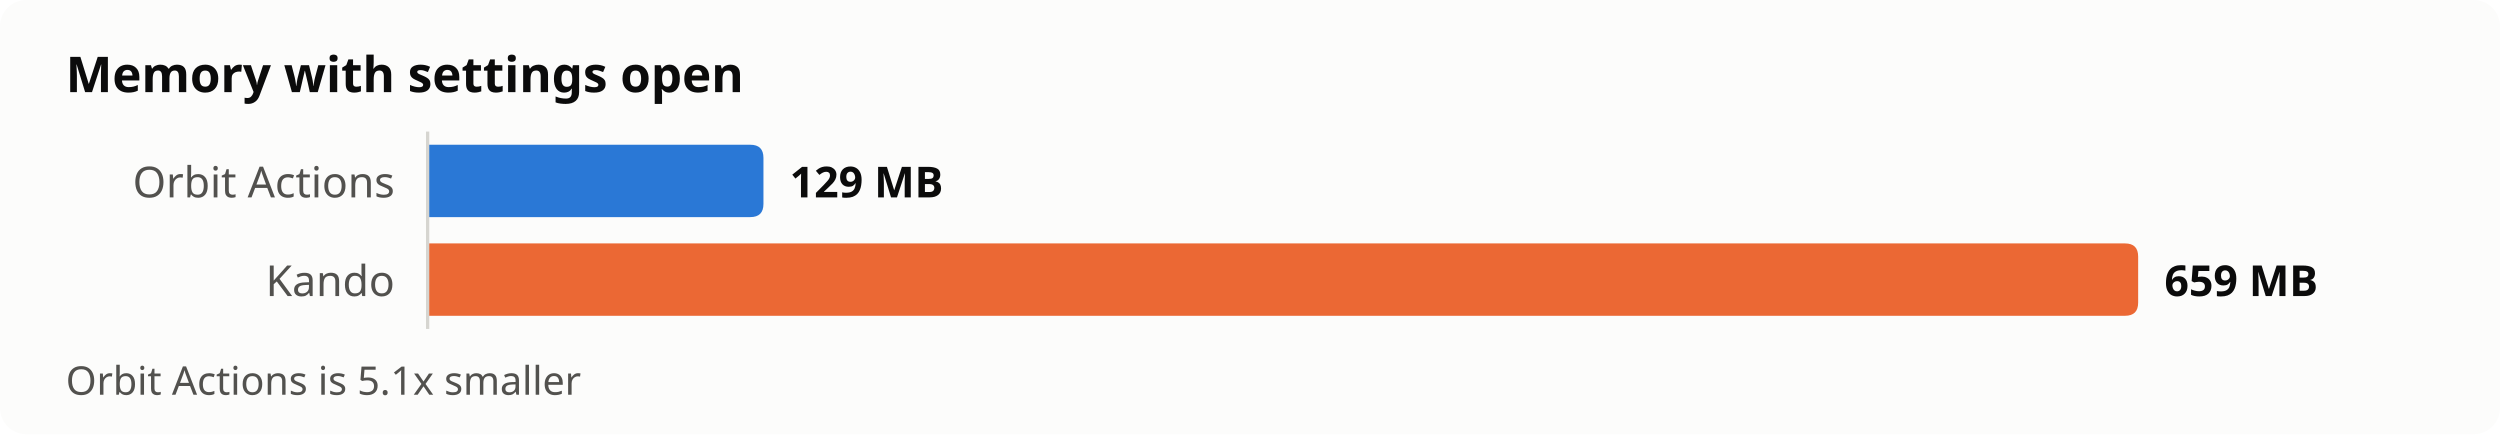
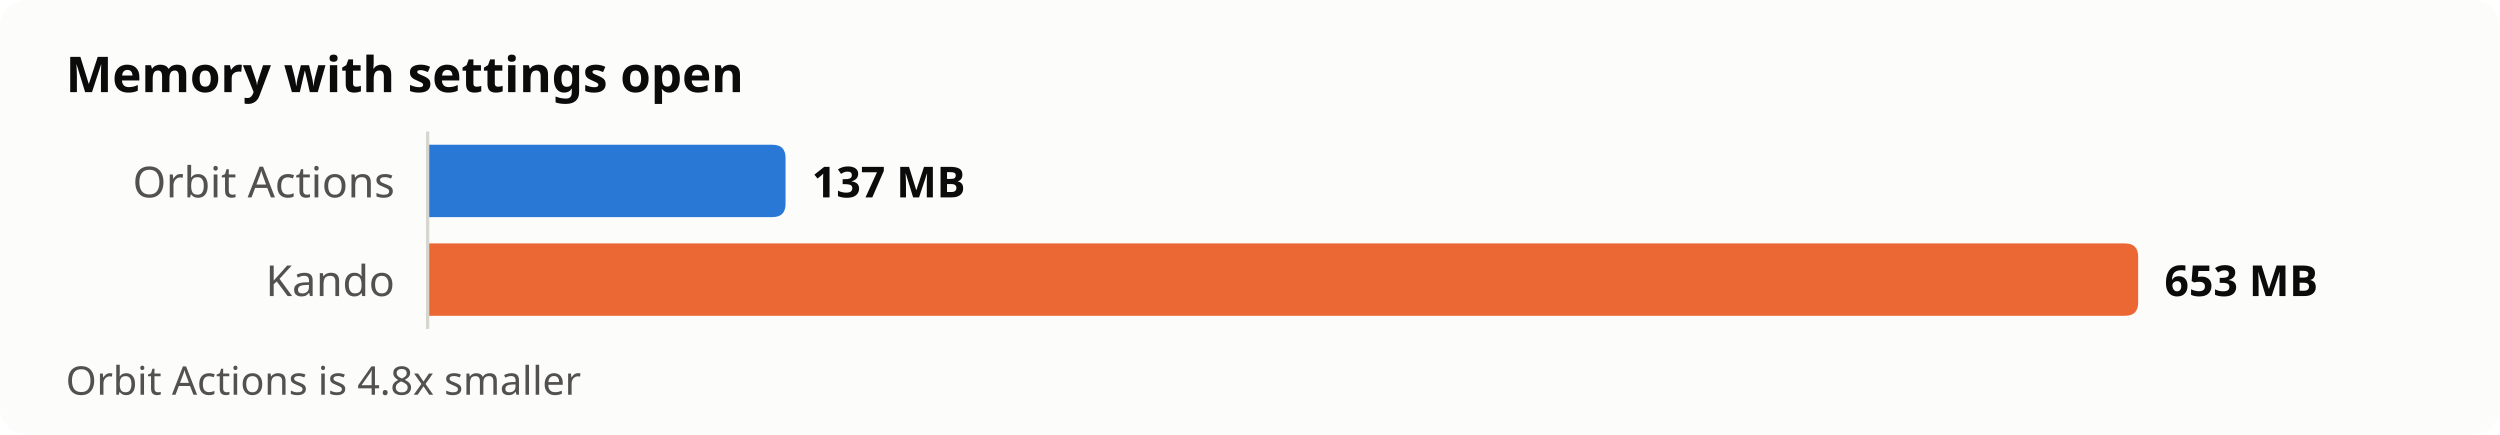
- <svg xmlns="http://www.w3.org/2000/svg" viewBox="0 0 760 132" width="760" height="132" role="img" aria-label="Memory with settings open: Orbit Actions 129 MB, Kando 3.0.1 659 MB">
+ <svg xmlns="http://www.w3.org/2000/svg" viewBox="0 0 760 132" width="760" height="132" role="img" aria-label="Memory with settings open: Orbit Actions 137 MB, Kando 3.0.1 653 MB">
  <style>
  .surface { fill: #fcfcfb; }
  .title { fill: #0b0b0b; font: 600 15px 'Segoe UI', system-ui, sans-serif; }
  .label { fill: #52514e; font: 13px 'Segoe UI', system-ui, sans-serif; }
  .value { fill: #0b0b0b; font: 600 13px 'Segoe UI', system-ui, sans-serif; }
  .note { fill: #52514e; font: 12px 'Segoe UI', system-ui, sans-serif; }
  .base { stroke: #d6d5d0; }
  .orbit { fill: #2a78d6; }
  .kando { fill: #eb6834; }
  @media (prefers-color-scheme: dark) {
    .surface { fill: #1a1a19; }
    .title, .value { fill: #f0efec; }
    .label, .note { fill: #c3c2b7; }
    .base { stroke: #3a3a37; }
    .orbit { fill: #3987e5; }
    .kando { fill: #d95926; }
  }
</style>
  <rect class="surface" width="760" height="132" rx="8" />
  <text class="title" x="20" y="28">Memory with settings open</text>
  <text class="label" x="120" y="60" text-anchor="end">Orbit Actions</text>
-   <path class="orbit" d="M130,44 H228.089 Q232.089,44 232.089,48 V62 Q232.089,66 228.089,66 H130 Z" />
-   <text class="value" x="240.089" y="60">129 MB</text>
+   <path class="orbit" d="M130,44 H234.808 Q238.808,44 238.808,48 V62 Q238.808,66 234.808,66 H130 Z" />
+   <text class="value" x="246.808" y="60">137 MB</text>
  <text class="label" x="120" y="90" text-anchor="end">Kando</text>
  <path class="kando" d="M130,74 H646 Q650,74 650,78 V92 Q650,96 646,96 H130 Z" />
-   <text class="value" x="658" y="90">659 MB</text>
+   <text class="value" x="658" y="90">653 MB</text>
  <line class="base" x1="130" y1="40" x2="130" y2="100" />
-   <text class="note" x="20" y="120">Orbit Actions is 5.1x smaller</text>
+   <text class="note" x="20" y="120">Orbit Actions is 4.8x smaller</text>
</svg>
